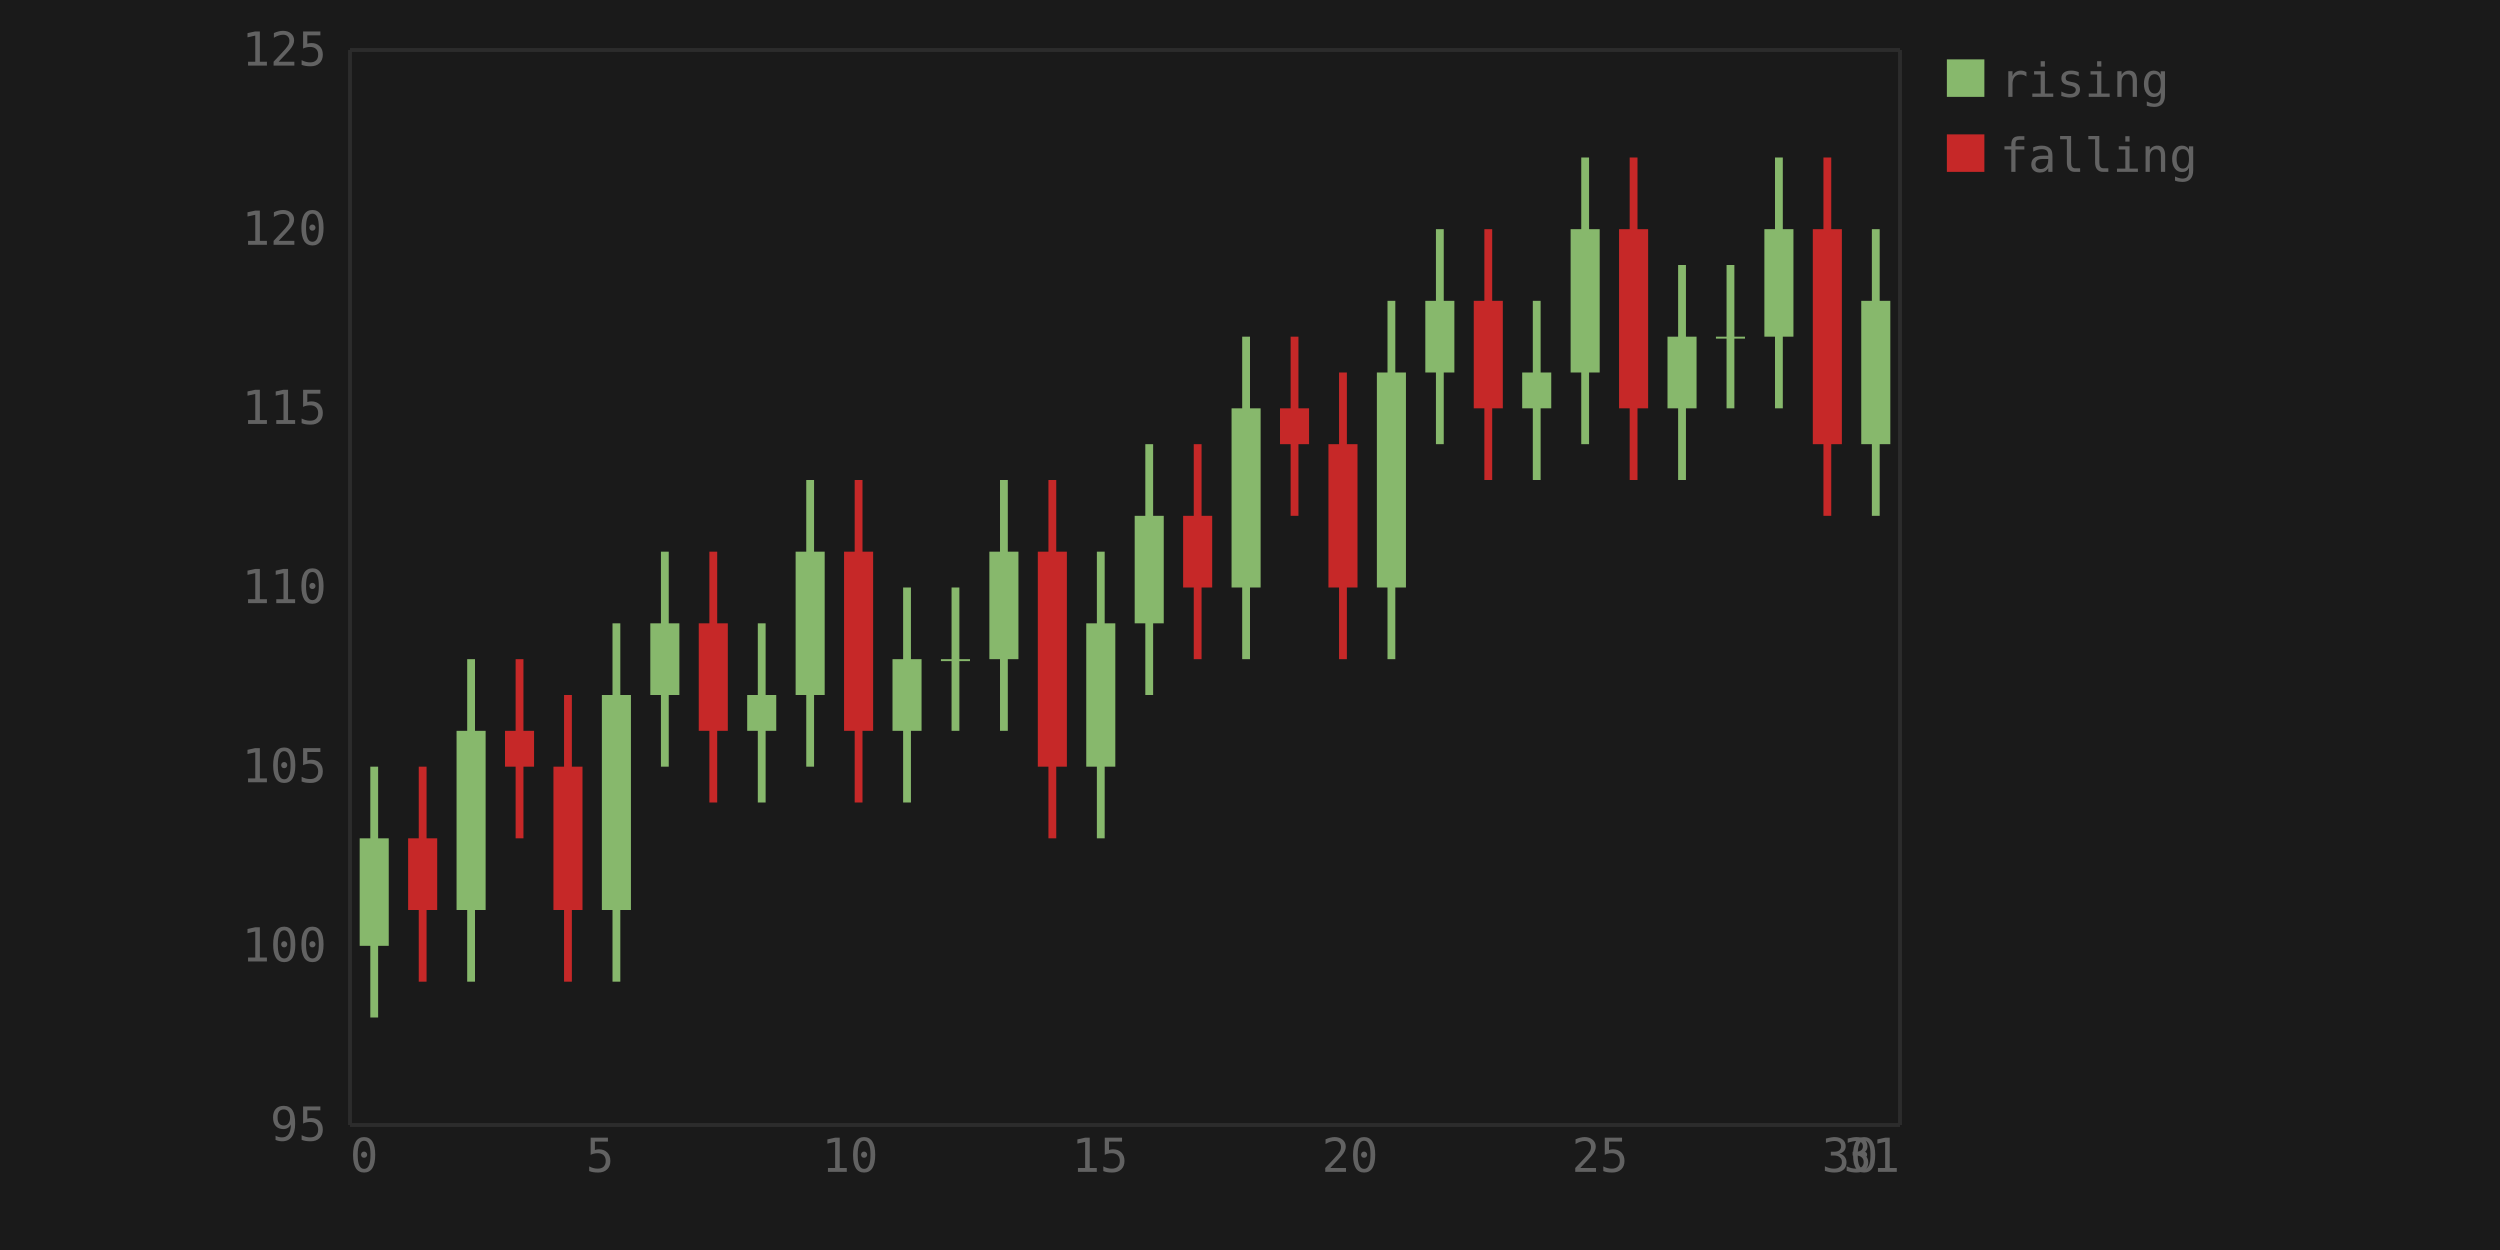
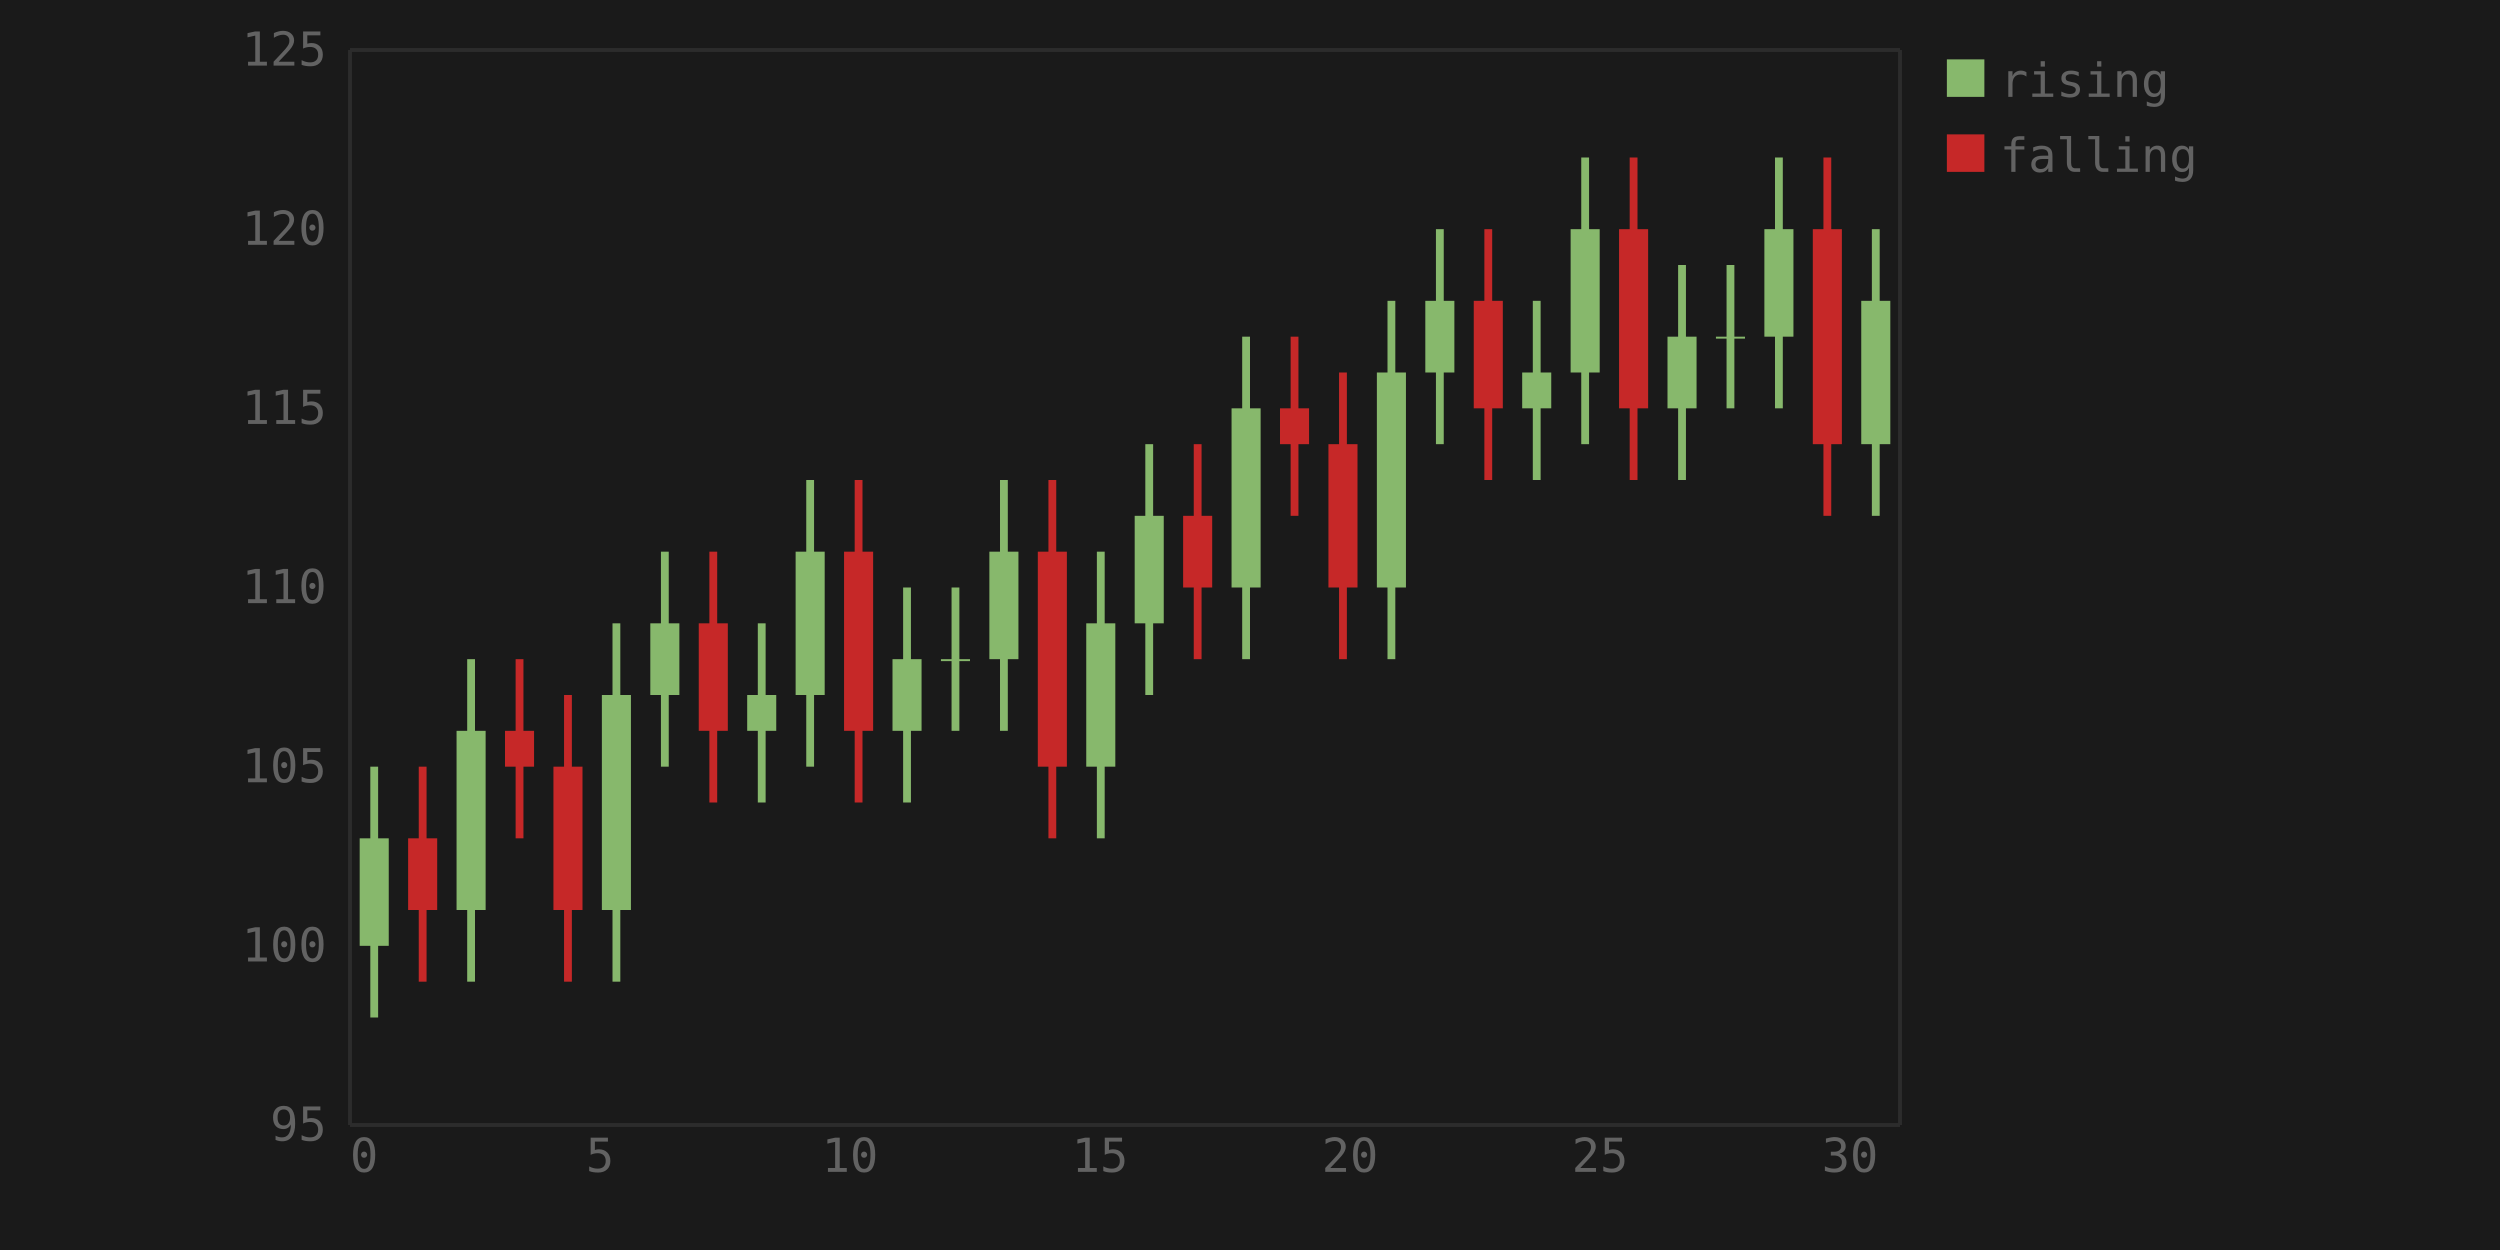
<svg xmlns="http://www.w3.org/2000/svg" viewBox="0 0 640 320" width="640" height="320">
  <rect width="100%" height="100%" fill="#1a1a1a" />
  <line x1="89.6" y1="12.8" x2="89.6" y2="288" stroke="#2c2c2c" stroke-width="1" />
  <line x1="89.6" y1="288" x2="486.4" y2="288" stroke="#2c2c2c" stroke-width="1" />
  <line x1="486.4" y1="12.8" x2="486.4" y2="288" stroke="#2c2c2c" stroke-width="1" />
  <line x1="89.6" y1="12.8" x2="486.4" y2="12.8" stroke="#2c2c2c" stroke-width="1" />
  <text x="83.6" y="292" text-anchor="end" font-size="12" font-family="monospace" fill="#626262">95</text>
  <text x="83.6" y="246.133" text-anchor="end" font-size="12" font-family="monospace" fill="#626262">100</text>
  <text x="83.6" y="200.267" text-anchor="end" font-size="12" font-family="monospace" fill="#626262">105</text>
  <text x="83.6" y="154.4" text-anchor="end" font-size="12" font-family="monospace" fill="#626262">110</text>
  <text x="83.6" y="108.533" text-anchor="end" font-size="12" font-family="monospace" fill="#626262">115</text>
  <text x="83.6" y="62.667" text-anchor="end" font-size="12" font-family="monospace" fill="#626262">120</text>
  <text x="83.6" y="16.8" text-anchor="end" font-size="12" font-family="monospace" fill="#626262">125</text>
  <text x="89.6" y="300" text-anchor="start" font-size="12" font-family="monospace" fill="#626262">0</text>
  <text x="153.6" y="300" text-anchor="middle" font-size="12" font-family="monospace" fill="#626262">5</text>
  <text x="217.6" y="300" text-anchor="middle" font-size="12" font-family="monospace" fill="#626262">10</text>
  <text x="281.6" y="300" text-anchor="middle" font-size="12" font-family="monospace" fill="#626262">15</text>
  <text x="345.6" y="300" text-anchor="middle" font-size="12" font-family="monospace" fill="#626262">20</text>
  <text x="409.6" y="300" text-anchor="middle" font-size="12" font-family="monospace" fill="#626262">25</text>
  <text x="473.6" y="300" text-anchor="middle" font-size="12" font-family="monospace" fill="#626262">30</text>
-   <text x="486.4" y="300" text-anchor="end" font-size="12" font-family="monospace" fill="#626262">31</text>
  <rect x="498.4" y="15.2" width="9.6" height="9.6" fill="#87b86c" />
  <text x="512" y="24.8" text-anchor="start" font-size="12" font-family="monospace" fill="#626262">rising</text>
  <rect x="498.4" y="34.4" width="9.6" height="9.6" fill="#c62828" />
  <text x="512" y="44" text-anchor="start" font-size="12" font-family="monospace" fill="#626262">falling</text>
  <path d="M95.8 260.48 L95.8 196.267" fill="none" stroke="#87b86c" stroke-width="2" />
  <rect x="92.08" y="214.613" width="7.44" height="27.52" fill="#87b86c" />
  <path d="M108.2 251.307 L108.2 196.267" fill="none" stroke="#c62828" stroke-width="2" />
  <rect x="104.48" y="214.613" width="7.44" height="18.347" fill="#c62828" />
  <path d="M120.6 251.307 L120.6 168.747" fill="none" stroke="#87b86c" stroke-width="2" />
  <rect x="116.88" y="187.093" width="7.44" height="45.867" fill="#87b86c" />
  <path d="M133 214.613 L133 168.747" fill="none" stroke="#c62828" stroke-width="2" />
  <rect x="129.28" y="187.093" width="7.44" height="9.173" fill="#c62828" />
  <path d="M145.4 251.307 L145.4 177.92" fill="none" stroke="#c62828" stroke-width="2" />
  <rect x="141.68" y="196.267" width="7.44" height="36.693" fill="#c62828" />
  <path d="M157.8 251.307 L157.8 159.573" fill="none" stroke="#87b86c" stroke-width="2" />
  <rect x="154.08" y="177.92" width="7.44" height="55.04" fill="#87b86c" />
  <path d="M170.2 196.267 L170.2 141.227" fill="none" stroke="#87b86c" stroke-width="2" />
  <rect x="166.48" y="159.573" width="7.44" height="18.347" fill="#87b86c" />
  <path d="M182.6 205.44 L182.6 141.227" fill="none" stroke="#c62828" stroke-width="2" />
  <rect x="178.88" y="159.573" width="7.44" height="27.52" fill="#c62828" />
  <path d="M195 205.44 L195 159.573" fill="none" stroke="#87b86c" stroke-width="2" />
  <rect x="191.28" y="177.92" width="7.44" height="9.173" fill="#87b86c" />
  <path d="M207.4 196.267 L207.4 122.88" fill="none" stroke="#87b86c" stroke-width="2" />
  <rect x="203.68" y="141.227" width="7.44" height="36.693" fill="#87b86c" />
  <path d="M219.8 205.44 L219.8 122.88" fill="none" stroke="#c62828" stroke-width="2" />
  <rect x="216.08" y="141.227" width="7.44" height="45.867" fill="#c62828" />
  <path d="M232.2 205.44 L232.2 150.4" fill="none" stroke="#87b86c" stroke-width="2" />
  <rect x="228.48" y="168.747" width="7.44" height="18.347" fill="#87b86c" />
  <path d="M244.6 187.093 L244.6 150.4" fill="none" stroke="#87b86c" stroke-width="2" />
  <rect x="240.88" y="168.747" width="7.44" height="0.5" fill="#87b86c" />
  <path d="M257 187.093 L257 122.88" fill="none" stroke="#87b86c" stroke-width="2" />
  <rect x="253.28" y="141.227" width="7.44" height="27.52" fill="#87b86c" />
  <path d="M269.4 214.613 L269.4 122.88" fill="none" stroke="#c62828" stroke-width="2" />
  <rect x="265.68" y="141.227" width="7.44" height="55.04" fill="#c62828" />
  <path d="M281.8 214.613 L281.8 141.227" fill="none" stroke="#87b86c" stroke-width="2" />
  <rect x="278.08" y="159.573" width="7.44" height="36.693" fill="#87b86c" />
  <path d="M294.2 177.92 L294.2 113.707" fill="none" stroke="#87b86c" stroke-width="2" />
  <rect x="290.48" y="132.053" width="7.44" height="27.52" fill="#87b86c" />
  <path d="M306.6 168.747 L306.6 113.707" fill="none" stroke="#c62828" stroke-width="2" />
  <rect x="302.88" y="132.053" width="7.44" height="18.347" fill="#c62828" />
  <path d="M319 168.747 L319 86.187" fill="none" stroke="#87b86c" stroke-width="2" />
  <rect x="315.28" y="104.533" width="7.44" height="45.867" fill="#87b86c" />
  <path d="M331.4 132.053 L331.4 86.187" fill="none" stroke="#c62828" stroke-width="2" />
  <rect x="327.68" y="104.533" width="7.44" height="9.173" fill="#c62828" />
  <path d="M343.8 168.747 L343.8 95.36" fill="none" stroke="#c62828" stroke-width="2" />
  <rect x="340.08" y="113.707" width="7.44" height="36.693" fill="#c62828" />
  <path d="M356.2 168.747 L356.2 77.013" fill="none" stroke="#87b86c" stroke-width="2" />
  <rect x="352.48" y="95.36" width="7.44" height="55.04" fill="#87b86c" />
  <path d="M368.6 113.707 L368.6 58.667" fill="none" stroke="#87b86c" stroke-width="2" />
  <rect x="364.88" y="77.013" width="7.44" height="18.347" fill="#87b86c" />
  <path d="M381 122.88 L381 58.667" fill="none" stroke="#c62828" stroke-width="2" />
  <rect x="377.28" y="77.013" width="7.44" height="27.52" fill="#c62828" />
  <path d="M393.4 122.88 L393.4 77.013" fill="none" stroke="#87b86c" stroke-width="2" />
  <rect x="389.68" y="95.36" width="7.44" height="9.173" fill="#87b86c" />
  <path d="M405.8 113.707 L405.8 40.32" fill="none" stroke="#87b86c" stroke-width="2" />
  <rect x="402.08" y="58.667" width="7.44" height="36.693" fill="#87b86c" />
  <path d="M418.2 122.88 L418.2 40.32" fill="none" stroke="#c62828" stroke-width="2" />
  <rect x="414.48" y="58.667" width="7.44" height="45.867" fill="#c62828" />
  <path d="M430.6 122.88 L430.6 67.84" fill="none" stroke="#87b86c" stroke-width="2" />
  <rect x="426.88" y="86.187" width="7.44" height="18.347" fill="#87b86c" />
  <path d="M443 104.533 L443 67.84" fill="none" stroke="#87b86c" stroke-width="2" />
  <rect x="439.28" y="86.187" width="7.44" height="0.5" fill="#87b86c" />
  <path d="M455.4 104.533 L455.4 40.32" fill="none" stroke="#87b86c" stroke-width="2" />
  <rect x="451.68" y="58.667" width="7.44" height="27.52" fill="#87b86c" />
  <path d="M467.8 132.053 L467.8 40.32" fill="none" stroke="#c62828" stroke-width="2" />
  <rect x="464.08" y="58.667" width="7.44" height="55.04" fill="#c62828" />
  <path d="M480.2 132.053 L480.2 58.667" fill="none" stroke="#87b86c" stroke-width="2" />
  <rect x="476.48" y="77.013" width="7.44" height="36.693" fill="#87b86c" />
</svg>
